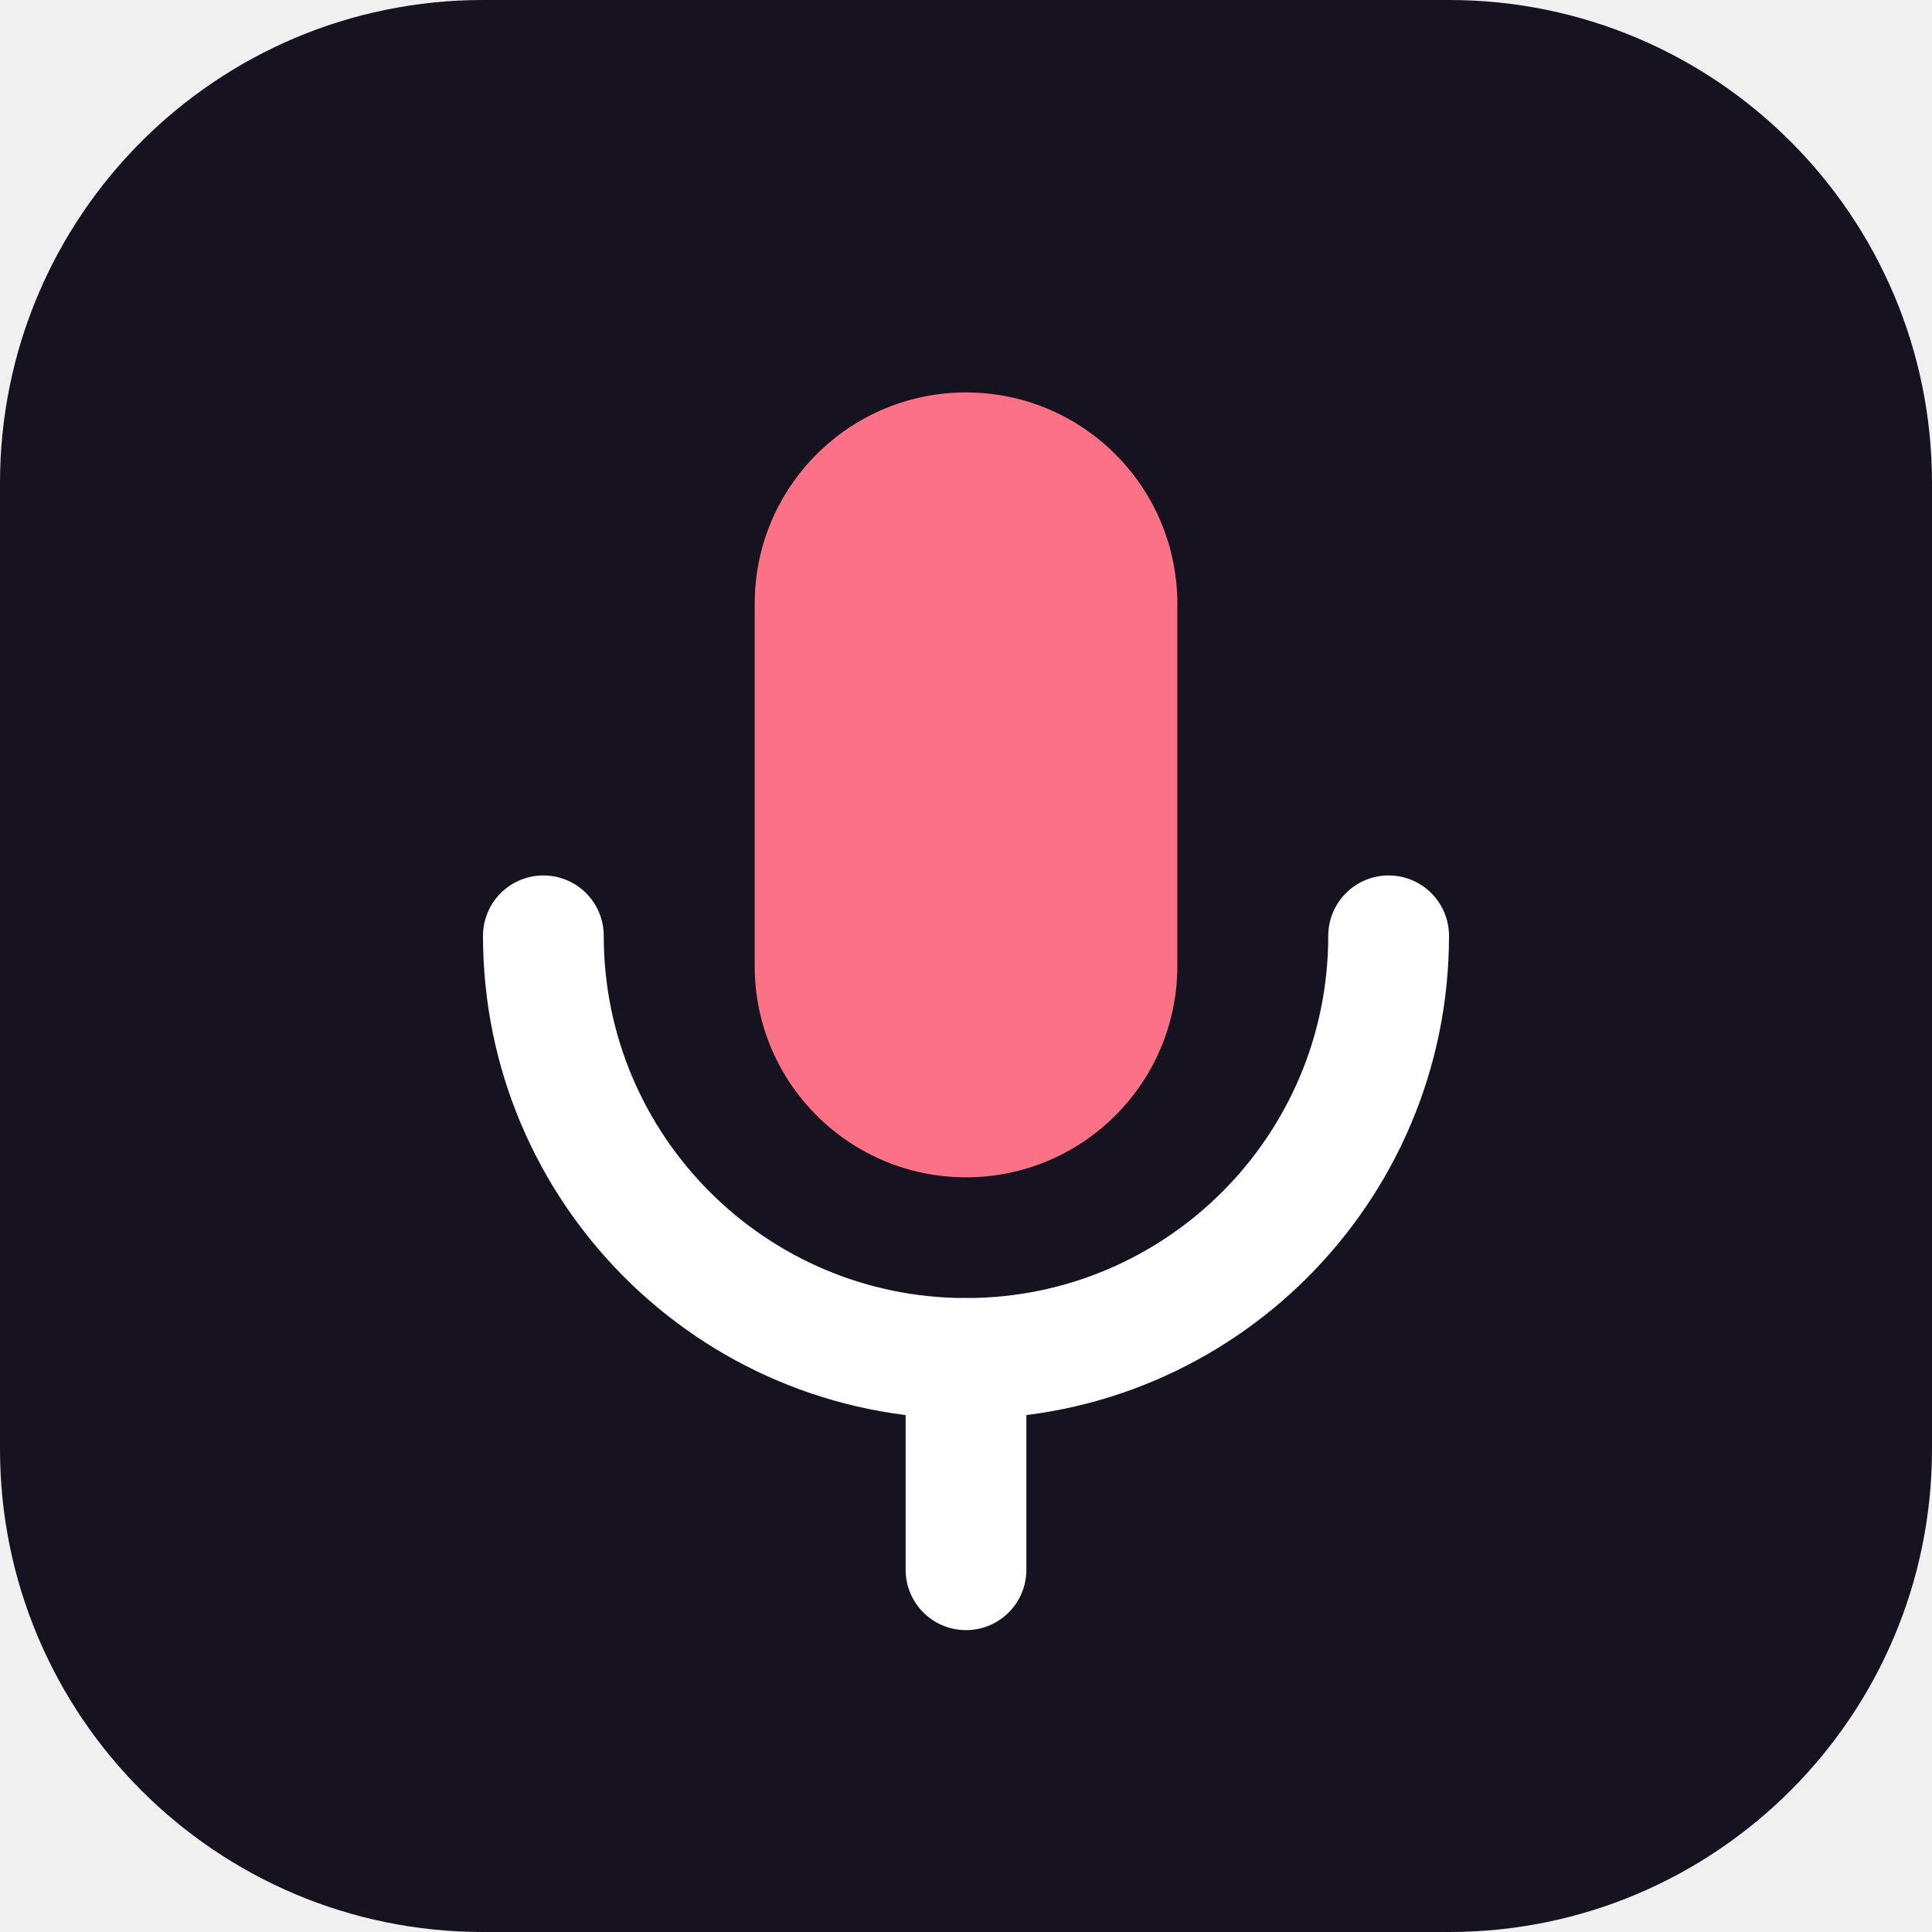
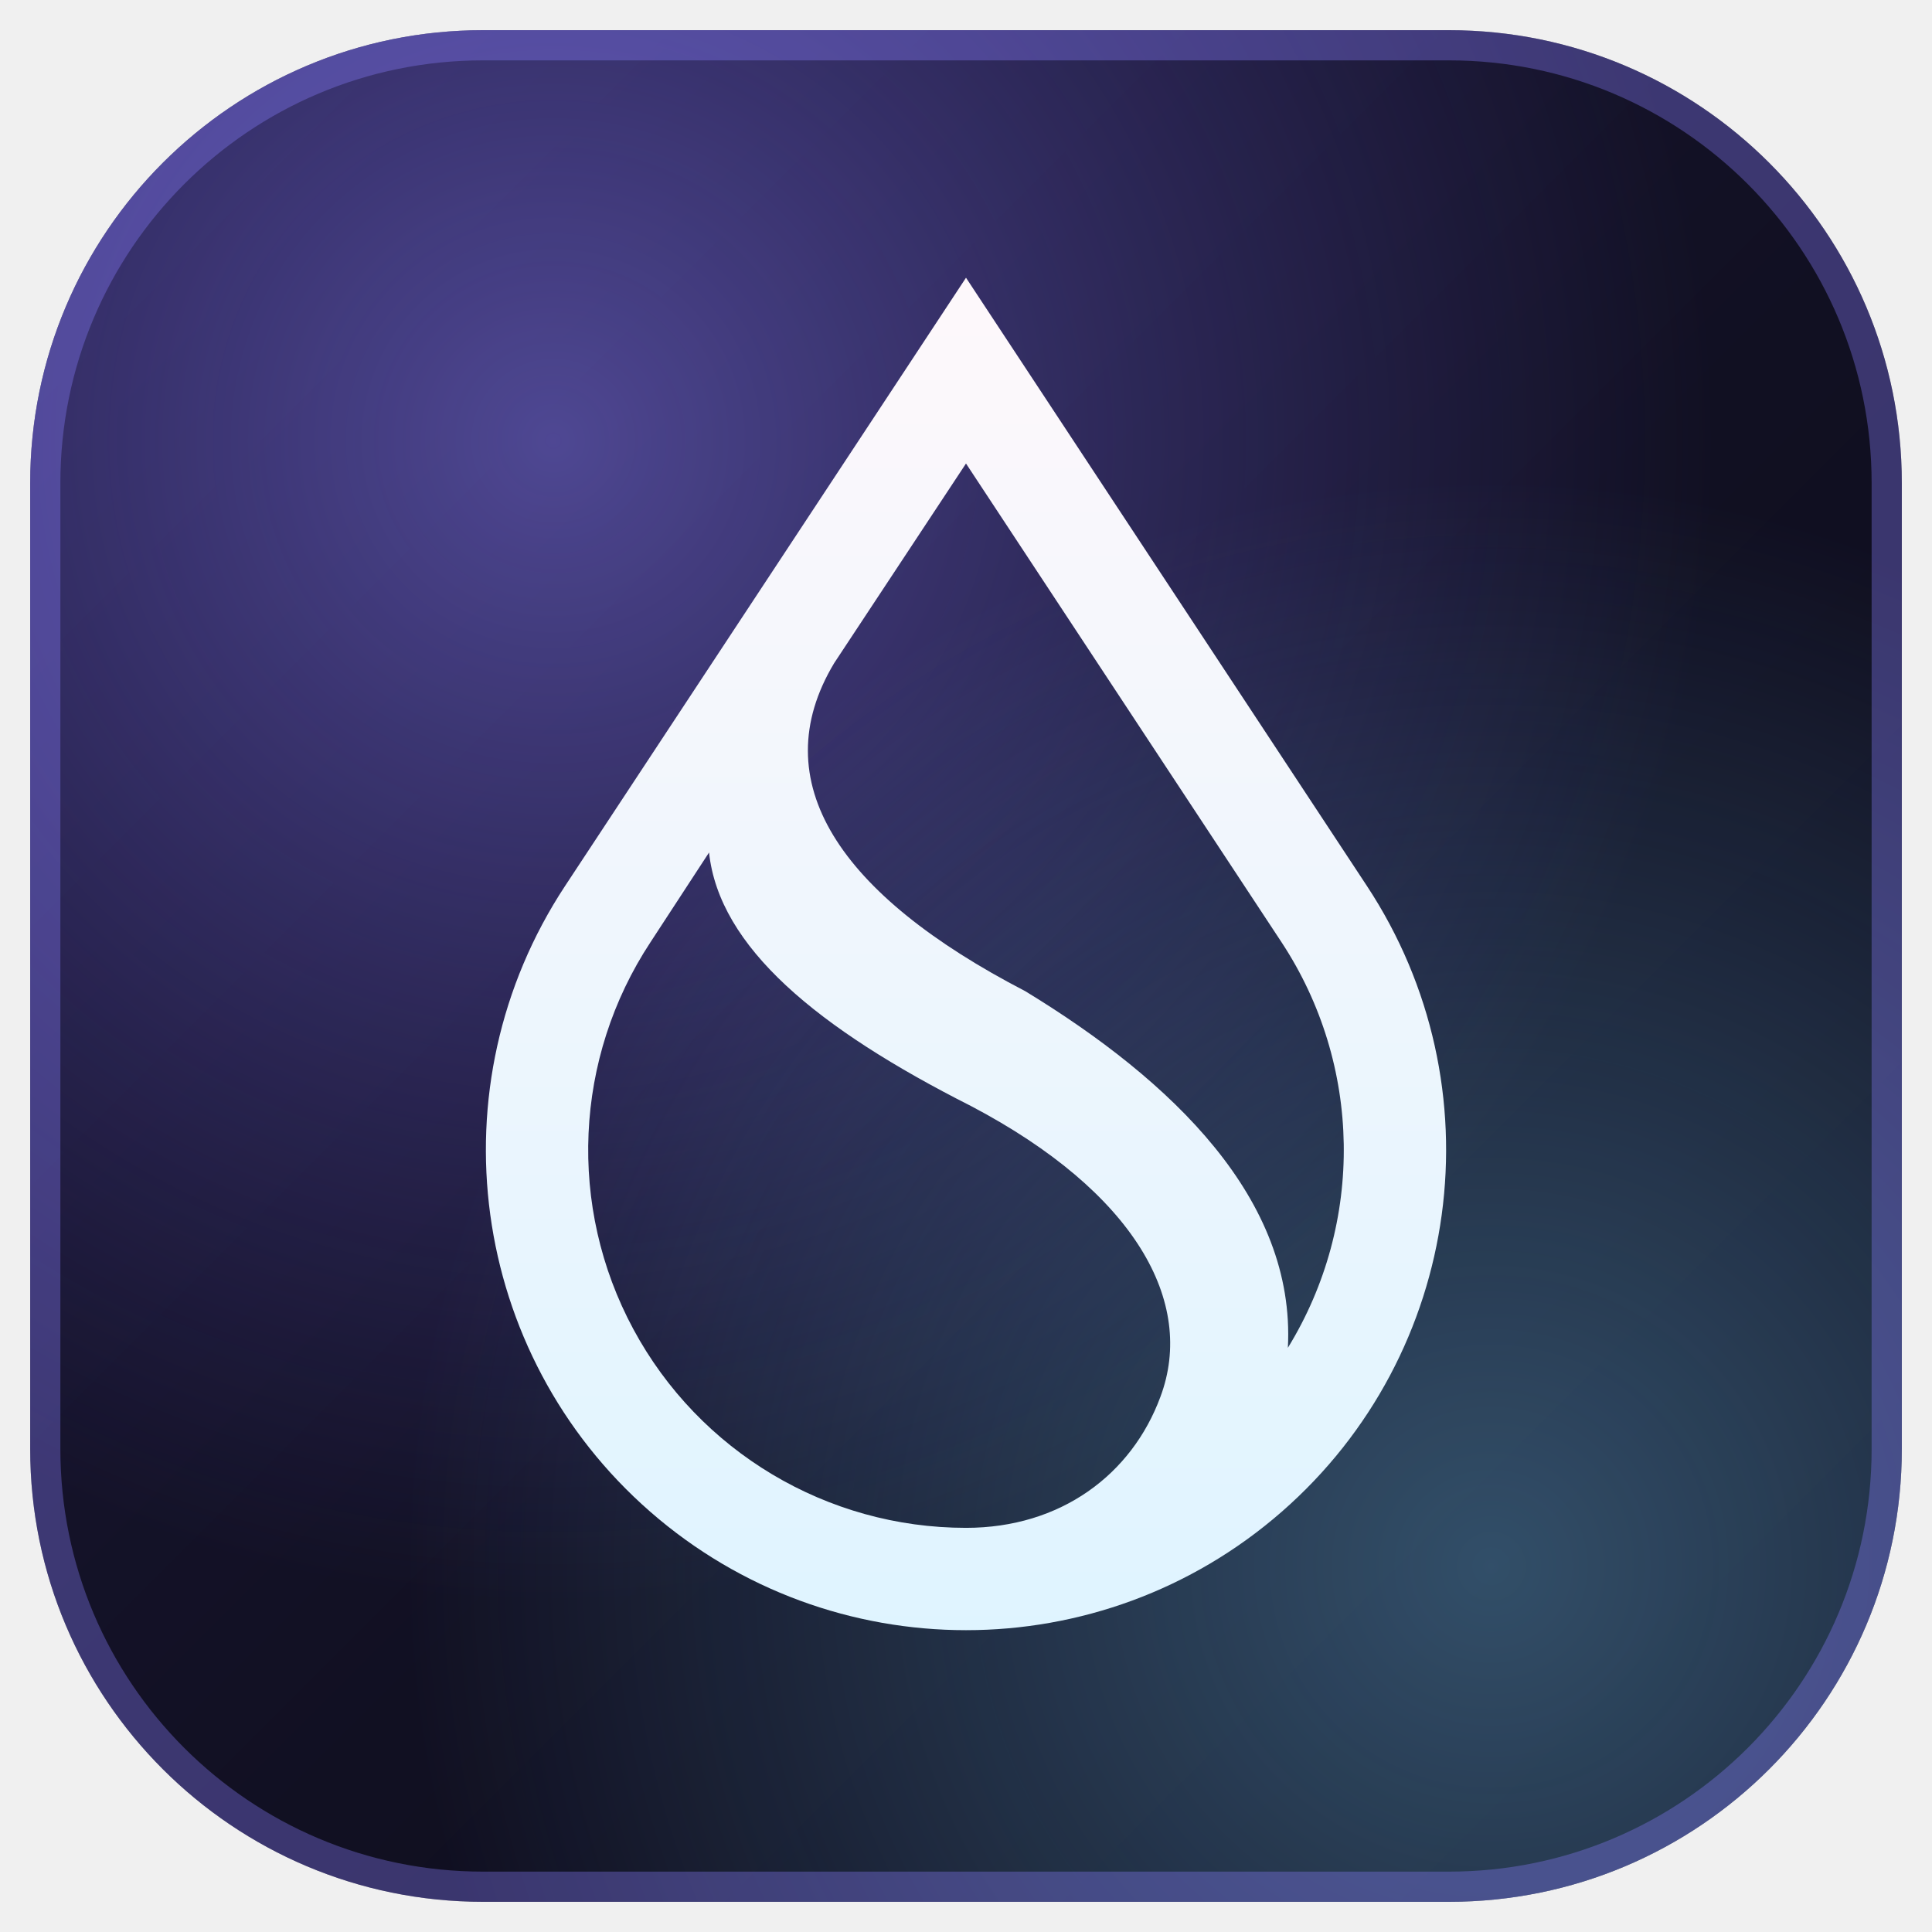
<svg xmlns="http://www.w3.org/2000/svg" viewBox="0 0 64 64">
-   <rect width="64" height="64" rx="16" fill="#16121f" />
-   <rect x="25" y="13" width="14" height="26" rx="7" fill="#fb7185" />
-   <path d="M18 31a14 14 0 0 0 28 0" fill="none" stroke="#fff" stroke-width="4" stroke-linecap="round" />
-   <path d="M32 45v7" stroke="#fff" stroke-width="4" stroke-linecap="round" />
+   <defs>
+     <linearGradient id="bg" x1="0" y1="0" x2="1" y2="1">
+       <stop offset="0%" stop-color="#1c183a" />
+       <stop offset="55%" stop-color="#111022" />
+       <stop offset="100%" stop-color="#0c0b1a" />
+     </linearGradient>
+     <radialGradient id="glow-violet" cx="28%" cy="22%" r="62%">
+       <stop offset="0%" stop-color="#8b7fff" stop-opacity="0.48" />
+       <stop offset="100%" stop-color="#6a5ad6" stop-opacity="0" />
+     </radialGradient>
+     <radialGradient id="glow-cyan" cx="78%" cy="82%" r="58%">
+       <stop offset="0%" stop-color="#78cdfa" stop-opacity="0.34" />
+       <stop offset="100%" stop-color="#78cdfa" stop-opacity="0" />
+     </radialGradient>
+     <linearGradient id="droplet" x1="0.5" y1="0" x2="0.5" y2="1">
+       <stop offset="0%" stop-color="#fef8fb" />
+       <stop offset="100%" stop-color="#dff4ff" />
+     </linearGradient>
+   </defs>
+   <rect x="1" y="1" width="62" height="62" rx="15" fill="url(#bg)" />
+   <rect x="1" y="1" width="62" height="62" rx="15" fill="url(#glow-violet)" />
+   <rect x="1" y="1" width="62" height="62" rx="15" fill="url(#glow-cyan)" />
+   <rect x="1.5" y="1.5" width="61" height="61" rx="14.5" fill="none" stroke="#8b7fff" stroke-opacity="0.35" stroke-width="1" />
+   <g transform="translate(4 3.6) scale(0.56)">
+     <path fill="url(#droplet)" fill-rule="evenodd" d="M50 10 L73.71 45.97 A28.4 28.4 0 1 1 26.29 45.97 Z M50 20.99 L68.66 49.30 A22.35 22.35 0 0 1 69.04 73.30 C69.5 64.5 62.2 57.5 53.5 52.2 C42.5 46.5 38.0 39.8 42.2 32.8 Z M34.8 44.0 C35.4 49.6 41.2 54.4 50.3 59.0 C60.0 64.1 63.6 70.6 61.5 76.2 C59.8 80.8 55.6 83.95 50.0 83.95 A22.35 22.35 0 0 1 31.34 49.30 Z" />
+   </g>
</svg>
